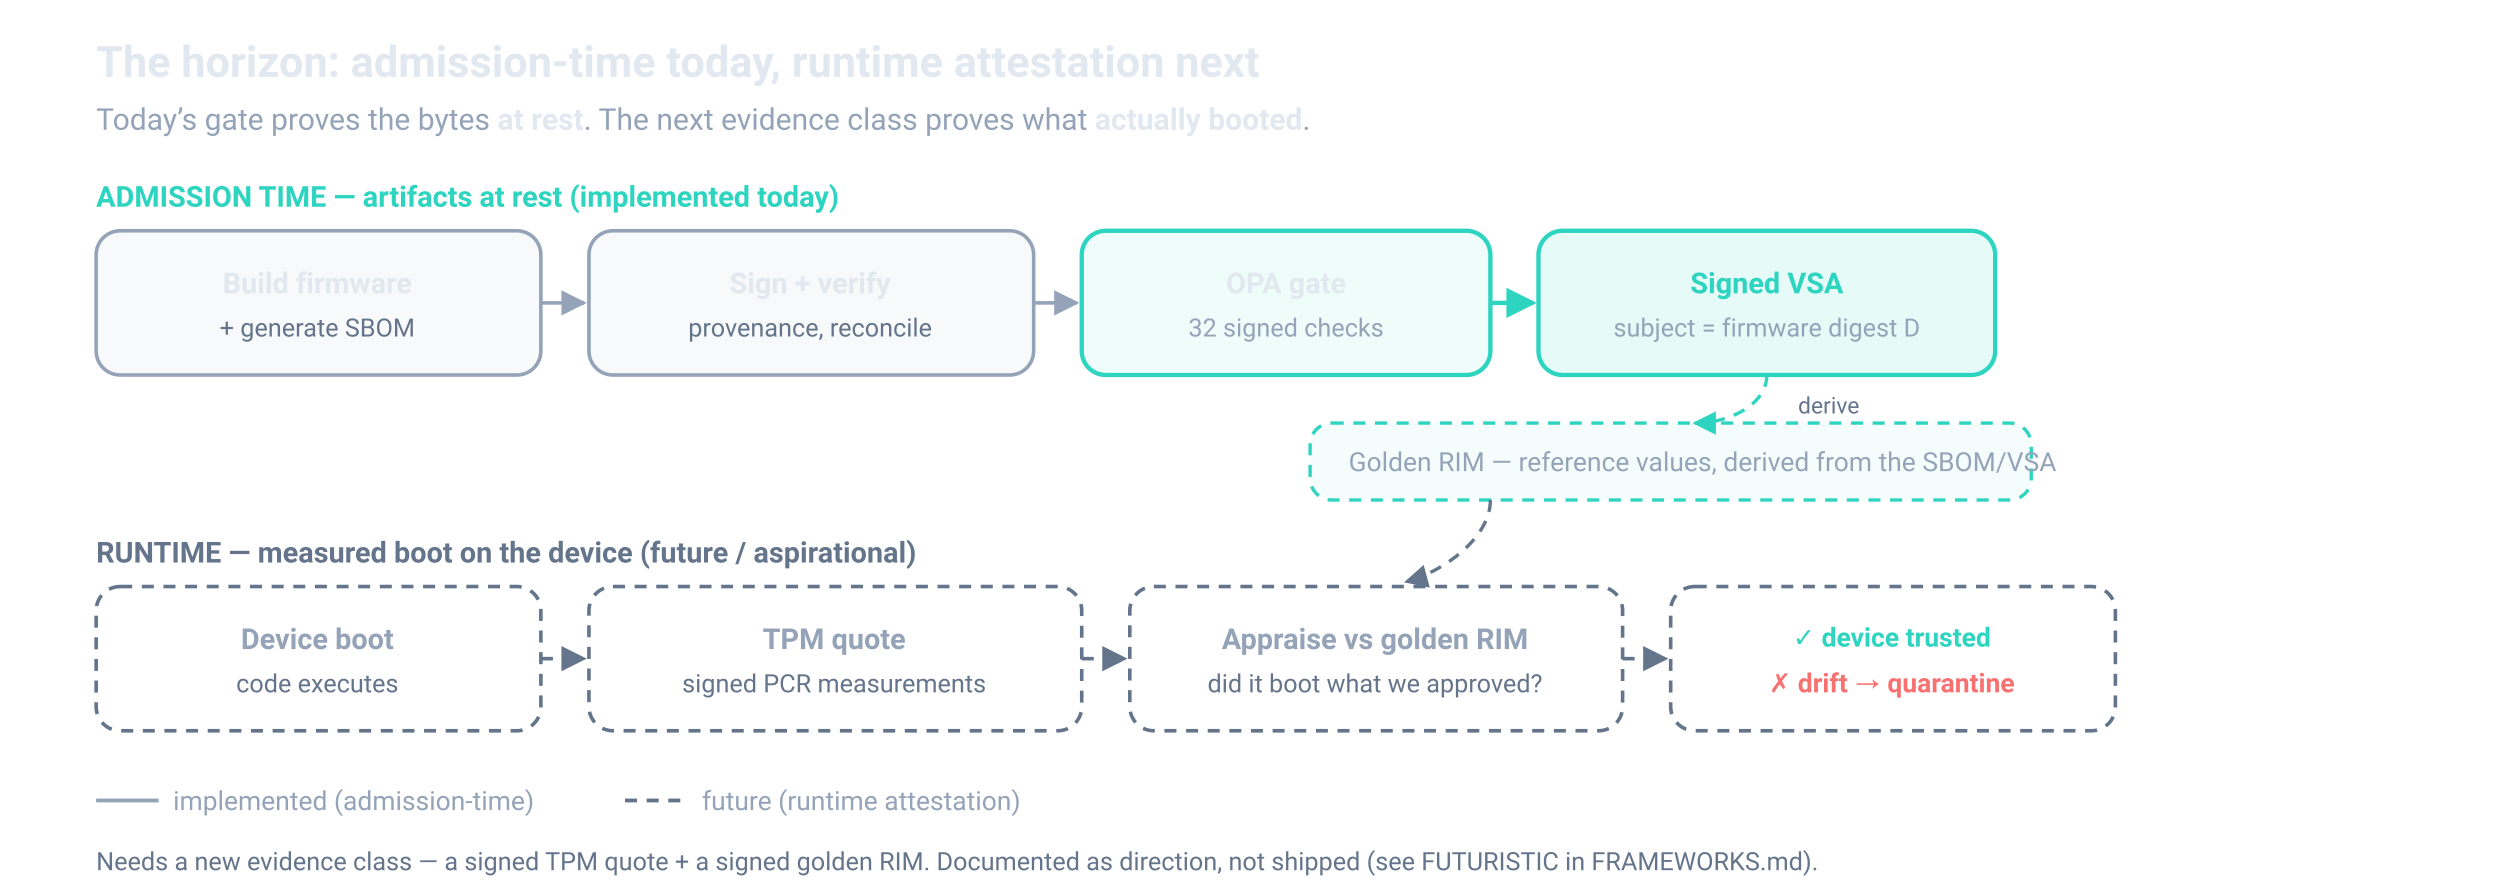
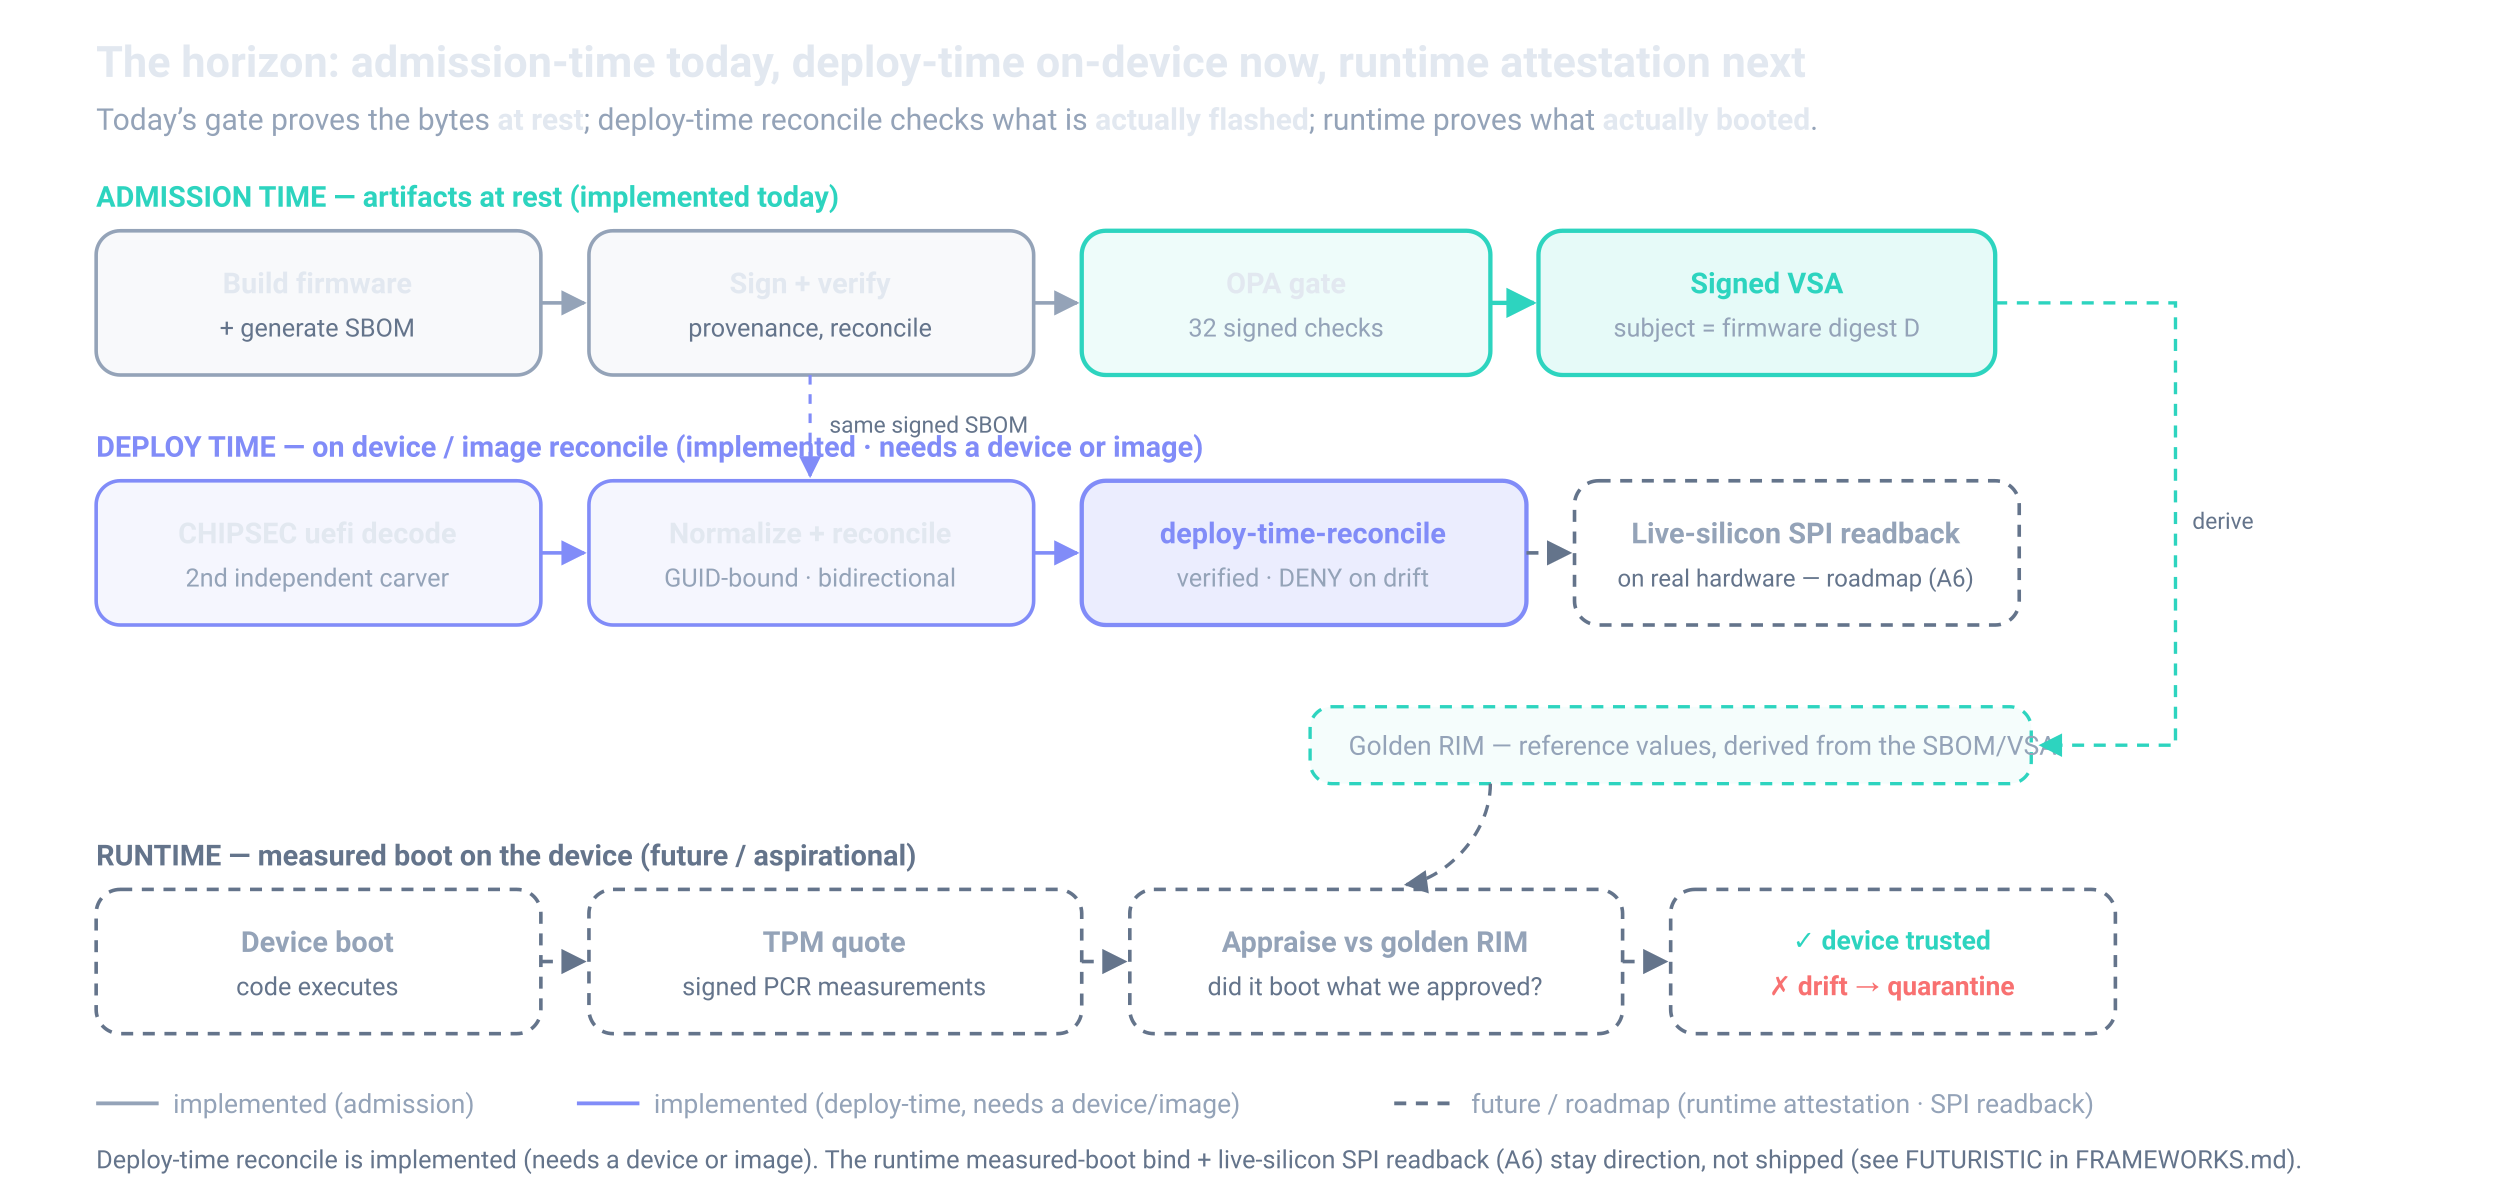
- <svg xmlns="http://www.w3.org/2000/svg" viewBox="0 0 1040 372" width="1040" height="372" font-family="ui-sans-serif, system-ui, -apple-system, 'Segoe UI', Roboto, Helvetica, Arial, 'DejaVu Sans', sans-serif" role="img" aria-label="Admission-time gate today (solid); runtime measured-boot attestation next (dashed)">
+ <svg xmlns="http://www.w3.org/2000/svg" viewBox="0 0 1040 500" width="1040" height="500" font-family="ui-sans-serif, system-ui, -apple-system, 'Segoe UI', Roboto, Helvetica, Arial, 'DejaVu Sans', sans-serif" role="img" aria-label="Admission-time gate today (solid); deploy-time on-device reconcile, implemented but needs a device or image (solid, indigo); runtime measured-boot attestation next (dashed)">
  <defs>
    <marker id="fr-arw" viewBox="0 0 10 10" refX="9" refY="5" markerWidth="7" markerHeight="7" orient="auto-start-reverse">
      <path d="M0,0 L10,5 L0,10 z" fill="#94a3b8" />
    </marker>
    <marker id="fr-arwm" viewBox="0 0 10 10" refX="9" refY="5" markerWidth="7" markerHeight="7" orient="auto-start-reverse">
      <path d="M0,0 L10,5 L0,10 z" fill="#64748b" />
    </marker>
    <marker id="fr-arwt" viewBox="0 0 10 10" refX="9" refY="5" markerWidth="7" markerHeight="7" orient="auto-start-reverse">
      <path d="M0,0 L10,5 L0,10 z" fill="#2dd4bf" />
    </marker>
+     <marker id="fr-arwi" viewBox="0 0 10 10" refX="9" refY="5" markerWidth="7" markerHeight="7" orient="auto-start-reverse">
+       <path d="M0,0 L10,5 L0,10 z" fill="#818cf8" />
+     </marker>
  </defs>
-   <text x="40" y="32" font-size="18" font-weight="700" fill="#e2e8f0">The horizon: admission-time today, runtime attestation next</text>
-   <text x="40" y="54" font-size="12.5" fill="#94a3b8">Today’s gate proves the bytes <tspan font-weight="600" fill="#e2e8f0">at rest</tspan>. The next evidence class proves what <tspan font-weight="600" fill="#e2e8f0">actually booted</tspan>.</text>
+   <text x="40" y="32" font-size="18" font-weight="700" fill="#e2e8f0">The horizon: admission-time today, deploy-time on-device now, runtime attestation next</text>
+   <text x="40" y="54" font-size="12.5" fill="#94a3b8">Today’s gate proves the bytes <tspan font-weight="600" fill="#e2e8f0">at rest</tspan>; deploy-time reconcile checks what is <tspan font-weight="600" fill="#e2e8f0">actually flashed</tspan>; runtime proves what <tspan font-weight="600" fill="#e2e8f0">actually booted</tspan>.</text>
  <text x="40" y="86" font-size="12" font-weight="700" fill="#2dd4bf">ADMISSION TIME — artifacts at rest (implemented today)</text>
  <g font-size="12">
    <rect x="40" y="96" width="185" height="60" rx="10" fill="#94a3b8" fill-opacity="0.06" stroke="#94a3b8" stroke-width="1.5" />
    <text x="132" y="122" text-anchor="middle" font-weight="600" fill="#e2e8f0">Build firmware</text>
    <text x="132" y="140" text-anchor="middle" font-size="10.5" fill="#64748b">+ generate SBOM</text>
    <rect x="245" y="96" width="185" height="60" rx="10" fill="#94a3b8" fill-opacity="0.06" stroke="#94a3b8" stroke-width="1.5" />
    <text x="337" y="122" text-anchor="middle" font-weight="600" fill="#e2e8f0">Sign + verify</text>
    <text x="337" y="140" text-anchor="middle" font-size="10.5" fill="#64748b">provenance, reconcile</text>
    <rect x="450" y="96" width="170" height="60" rx="10" fill="#2dd4bf" fill-opacity="0.08" stroke="#2dd4bf" stroke-width="1.8" />
    <text x="535" y="122" text-anchor="middle" font-weight="700" fill="#e2e8f0">OPA gate</text>
    <text x="535" y="140" text-anchor="middle" font-size="10.5" fill="#94a3b8">32 signed checks</text>
    <rect x="640" y="96" width="190" height="60" rx="10" fill="#2dd4bf" fill-opacity="0.12" stroke="#2dd4bf" stroke-width="1.8" />
    <text x="735" y="122" text-anchor="middle" font-weight="700" fill="#2dd4bf">Signed VSA</text>
    <text x="735" y="140" text-anchor="middle" font-size="10.5" fill="#94a3b8">subject = firmware digest D</text>
  </g>
  <line x1="225" y1="126" x2="243" y2="126" stroke="#94a3b8" stroke-width="1.5" marker-end="url(#fr-arw)" />
  <line x1="430" y1="126" x2="448" y2="126" stroke="#94a3b8" stroke-width="1.5" marker-end="url(#fr-arw)" />
  <line x1="620" y1="126" x2="638" y2="126" stroke="#2dd4bf" stroke-width="1.8" marker-end="url(#fr-arwt)" />
-   <rect x="545" y="176" width="300" height="32" rx="9" fill="#2dd4bf" fill-opacity="0.05" stroke="#2dd4bf" stroke-width="1.4" stroke-dasharray="5 4" />
-   <text x="561" y="196" font-size="11" fill="#94a3b8">Golden RIM — reference values, derived from the SBOM/VSA</text>
-   <path d="M735 156 C 735 168, 720 176, 705 176" fill="none" stroke="#2dd4bf" stroke-width="1.4" stroke-dasharray="5 4" marker-end="url(#fr-arwt)" />
-   <text x="748" y="172" font-size="9.5" fill="#64748b">derive</text>
-   <text x="40" y="234" font-size="12" font-weight="700" fill="#64748b">RUNTIME — measured boot on the device (future / aspirational)</text>
+   <text x="40" y="190" font-size="12" font-weight="700" fill="#818cf8">DEPLOY TIME — on device / image reconcile (implemented · needs a device or image)</text>
  <g font-size="12">
-     <rect x="40" y="244" width="185" height="60" rx="10" fill="none" stroke="#64748b" stroke-width="1.5" stroke-dasharray="5 4" />
-     <text x="132" y="270" text-anchor="middle" font-weight="600" fill="#94a3b8">Device boot</text>
-     <text x="132" y="288" text-anchor="middle" font-size="10.5" fill="#64748b">code executes</text>
-     <rect x="245" y="244" width="205" height="60" rx="10" fill="none" stroke="#64748b" stroke-width="1.5" stroke-dasharray="5 4" />
-     <text x="347" y="270" text-anchor="middle" font-weight="600" fill="#94a3b8">TPM quote</text>
-     <text x="347" y="288" text-anchor="middle" font-size="10.5" fill="#64748b">signed PCR measurements</text>
-     <rect x="470" y="244" width="205" height="60" rx="10" fill="none" stroke="#64748b" stroke-width="1.5" stroke-dasharray="5 4" />
-     <text x="572" y="270" text-anchor="middle" font-weight="600" fill="#94a3b8">Appraise vs golden RIM</text>
-     <text x="572" y="288" text-anchor="middle" font-size="10.5" fill="#64748b">did it boot what we approved?</text>
-     <rect x="695" y="244" width="185" height="60" rx="10" fill="none" stroke="#64748b" stroke-width="1.5" stroke-dasharray="5 4" />
-     <text x="787" y="269" text-anchor="middle" font-size="11" fill="#2dd4bf" font-weight="600">✓ device trusted</text>
-     <text x="787" y="288" text-anchor="middle" font-size="11" fill="#f87171" font-weight="600">✗ drift → quarantine</text>
+     <rect x="40" y="200" width="185" height="60" rx="10" fill="#818cf8" fill-opacity="0.08" stroke="#818cf8" stroke-width="1.5" />
+     <text x="132" y="226" text-anchor="middle" font-weight="600" fill="#e2e8f0">CHIPSEC uefi decode</text>
+     <text x="132" y="244" text-anchor="middle" font-size="10.5" fill="#94a3b8">2nd independent carver</text>
+     <rect x="245" y="200" width="185" height="60" rx="10" fill="#818cf8" fill-opacity="0.08" stroke="#818cf8" stroke-width="1.5" />
+     <text x="337" y="226" text-anchor="middle" font-weight="600" fill="#e2e8f0">Normalize + reconcile</text>
+     <text x="337" y="244" text-anchor="middle" font-size="10.5" fill="#94a3b8">GUID-bound · bidirectional</text>
+     <rect x="450" y="200" width="185" height="60" rx="10" fill="#818cf8" fill-opacity="0.16" stroke="#818cf8" stroke-width="1.8" />
+     <text x="542" y="226" text-anchor="middle" font-weight="700" fill="#818cf8">deploy-time-reconcile</text>
+     <text x="542" y="244" text-anchor="middle" font-size="10.5" fill="#94a3b8">verified · DENY on drift</text>
+     <rect x="655" y="200" width="185" height="60" rx="10" fill="none" stroke="#64748b" stroke-width="1.5" stroke-dasharray="5 4" />
+     <text x="747" y="226" text-anchor="middle" font-weight="600" fill="#94a3b8">Live-silicon SPI readback</text>
+     <text x="747" y="244" text-anchor="middle" font-size="10" fill="#64748b">on real hardware — roadmap (A6)</text>
  </g>
-   <line x1="225" y1="274" x2="243" y2="274" stroke="#64748b" stroke-width="1.5" stroke-dasharray="5 4" marker-end="url(#fr-arwm)" />
-   <line x1="450" y1="274" x2="468" y2="274" stroke="#64748b" stroke-width="1.5" stroke-dasharray="5 4" marker-end="url(#fr-arwm)" />
-   <line x1="675" y1="274" x2="693" y2="274" stroke="#64748b" stroke-width="1.5" stroke-dasharray="5 4" marker-end="url(#fr-arwm)" />
-   <path d="M620 208 C 620 224, 600 238, 585 242" fill="none" stroke="#64748b" stroke-width="1.4" stroke-dasharray="5 4" marker-end="url(#fr-arwm)" />
-   <g transform="translate(40,336)">
+   <line x1="225" y1="230" x2="243" y2="230" stroke="#818cf8" stroke-width="1.5" marker-end="url(#fr-arwi)" />
+   <line x1="430" y1="230" x2="448" y2="230" stroke="#818cf8" stroke-width="1.5" marker-end="url(#fr-arwi)" />
+   <line x1="635" y1="230" x2="653" y2="230" stroke="#64748b" stroke-width="1.5" stroke-dasharray="5 4" marker-end="url(#fr-arwm)" />
+   <path d="M337 156 C 337 172, 337 184, 337 198" fill="none" stroke="#818cf8" stroke-width="1.3" stroke-dasharray="4 4" marker-end="url(#fr-arwi)" />
+   <text x="345" y="180" font-size="9.5" fill="#64748b">same signed SBOM</text>
+   <rect x="545" y="294" width="300" height="32" rx="9" fill="#2dd4bf" fill-opacity="0.05" stroke="#2dd4bf" stroke-width="1.4" stroke-dasharray="5 4" />
+   <text x="561" y="314" font-size="11" fill="#94a3b8">Golden RIM — reference values, derived from the SBOM/VSA</text>
+   <path d="M830 126 H905 V310 H849" fill="none" stroke="#2dd4bf" stroke-width="1.4" stroke-dasharray="5 4" marker-end="url(#fr-arwt)" />
+   <text x="912" y="220" font-size="9.5" fill="#64748b">derive</text>
+   <text x="40" y="360" font-size="12" font-weight="700" fill="#64748b">RUNTIME — measured boot on the device (future / aspirational)</text>
+   <g font-size="12">
+     <rect x="40" y="370" width="185" height="60" rx="10" fill="none" stroke="#64748b" stroke-width="1.5" stroke-dasharray="5 4" />
+     <text x="132" y="396" text-anchor="middle" font-weight="600" fill="#94a3b8">Device boot</text>
+     <text x="132" y="414" text-anchor="middle" font-size="10.5" fill="#64748b">code executes</text>
+     <rect x="245" y="370" width="205" height="60" rx="10" fill="none" stroke="#64748b" stroke-width="1.5" stroke-dasharray="5 4" />
+     <text x="347" y="396" text-anchor="middle" font-weight="600" fill="#94a3b8">TPM quote</text>
+     <text x="347" y="414" text-anchor="middle" font-size="10.5" fill="#64748b">signed PCR measurements</text>
+     <rect x="470" y="370" width="205" height="60" rx="10" fill="none" stroke="#64748b" stroke-width="1.5" stroke-dasharray="5 4" />
+     <text x="572" y="396" text-anchor="middle" font-weight="600" fill="#94a3b8">Appraise vs golden RIM</text>
+     <text x="572" y="414" text-anchor="middle" font-size="10.5" fill="#64748b">did it boot what we approved?</text>
+     <rect x="695" y="370" width="185" height="60" rx="10" fill="none" stroke="#64748b" stroke-width="1.5" stroke-dasharray="5 4" />
+     <text x="787" y="395" text-anchor="middle" font-size="11" fill="#2dd4bf" font-weight="600">✓ device trusted</text>
+     <text x="787" y="414" text-anchor="middle" font-size="11" fill="#f87171" font-weight="600">✗ drift → quarantine</text>
+   </g>
+   <line x1="225" y1="400" x2="243" y2="400" stroke="#64748b" stroke-width="1.5" stroke-dasharray="5 4" marker-end="url(#fr-arwm)" />
+   <line x1="450" y1="400" x2="468" y2="400" stroke="#64748b" stroke-width="1.5" stroke-dasharray="5 4" marker-end="url(#fr-arwm)" />
+   <line x1="675" y1="400" x2="693" y2="400" stroke="#64748b" stroke-width="1.5" stroke-dasharray="5 4" marker-end="url(#fr-arwm)" />
+   <path d="M620 326 C 620 348, 600 366, 585 368" fill="none" stroke="#64748b" stroke-width="1.4" stroke-dasharray="5 4" marker-end="url(#fr-arwm)" />
+   <g transform="translate(40,462)">
    <line x1="0" y1="-3" x2="26" y2="-3" stroke="#94a3b8" stroke-width="1.6" />
-     <text x="32" y="1" font-size="11" fill="#94a3b8">implemented (admission-time)</text>
-     <line x1="220" y1="-3" x2="246" y2="-3" stroke="#64748b" stroke-width="1.6" stroke-dasharray="5 4" />
-     <text x="252" y="1" font-size="11" fill="#94a3b8">future (runtime attestation)</text>
+     <text x="32" y="1" font-size="11" fill="#94a3b8">implemented (admission)</text>
+     <line x1="200" y1="-3" x2="226" y2="-3" stroke="#818cf8" stroke-width="1.6" />
+     <text x="232" y="1" font-size="11" fill="#94a3b8">implemented (deploy-time, needs a device/image)</text>
+     <line x1="540" y1="-3" x2="566" y2="-3" stroke="#64748b" stroke-width="1.6" stroke-dasharray="5 4" />
+     <text x="572" y="1" font-size="11" fill="#94a3b8">future / roadmap (runtime attestation · SPI readback)</text>
  </g>
-   <text x="40" y="362" font-size="10.5" fill="#64748b">Needs a new evidence class — a signed TPM quote + a signed golden RIM. Documented as direction, not shipped (see FUTURISTIC in FRAMEWORKS.md).</text>
+   <text x="40" y="486" font-size="10.5" fill="#64748b">Deploy-time reconcile is implemented (needs a device or image). The runtime measured-boot bind + live-silicon SPI readback (A6) stay direction, not shipped (see FUTURISTIC in FRAMEWORKS.md).</text>
</svg>
